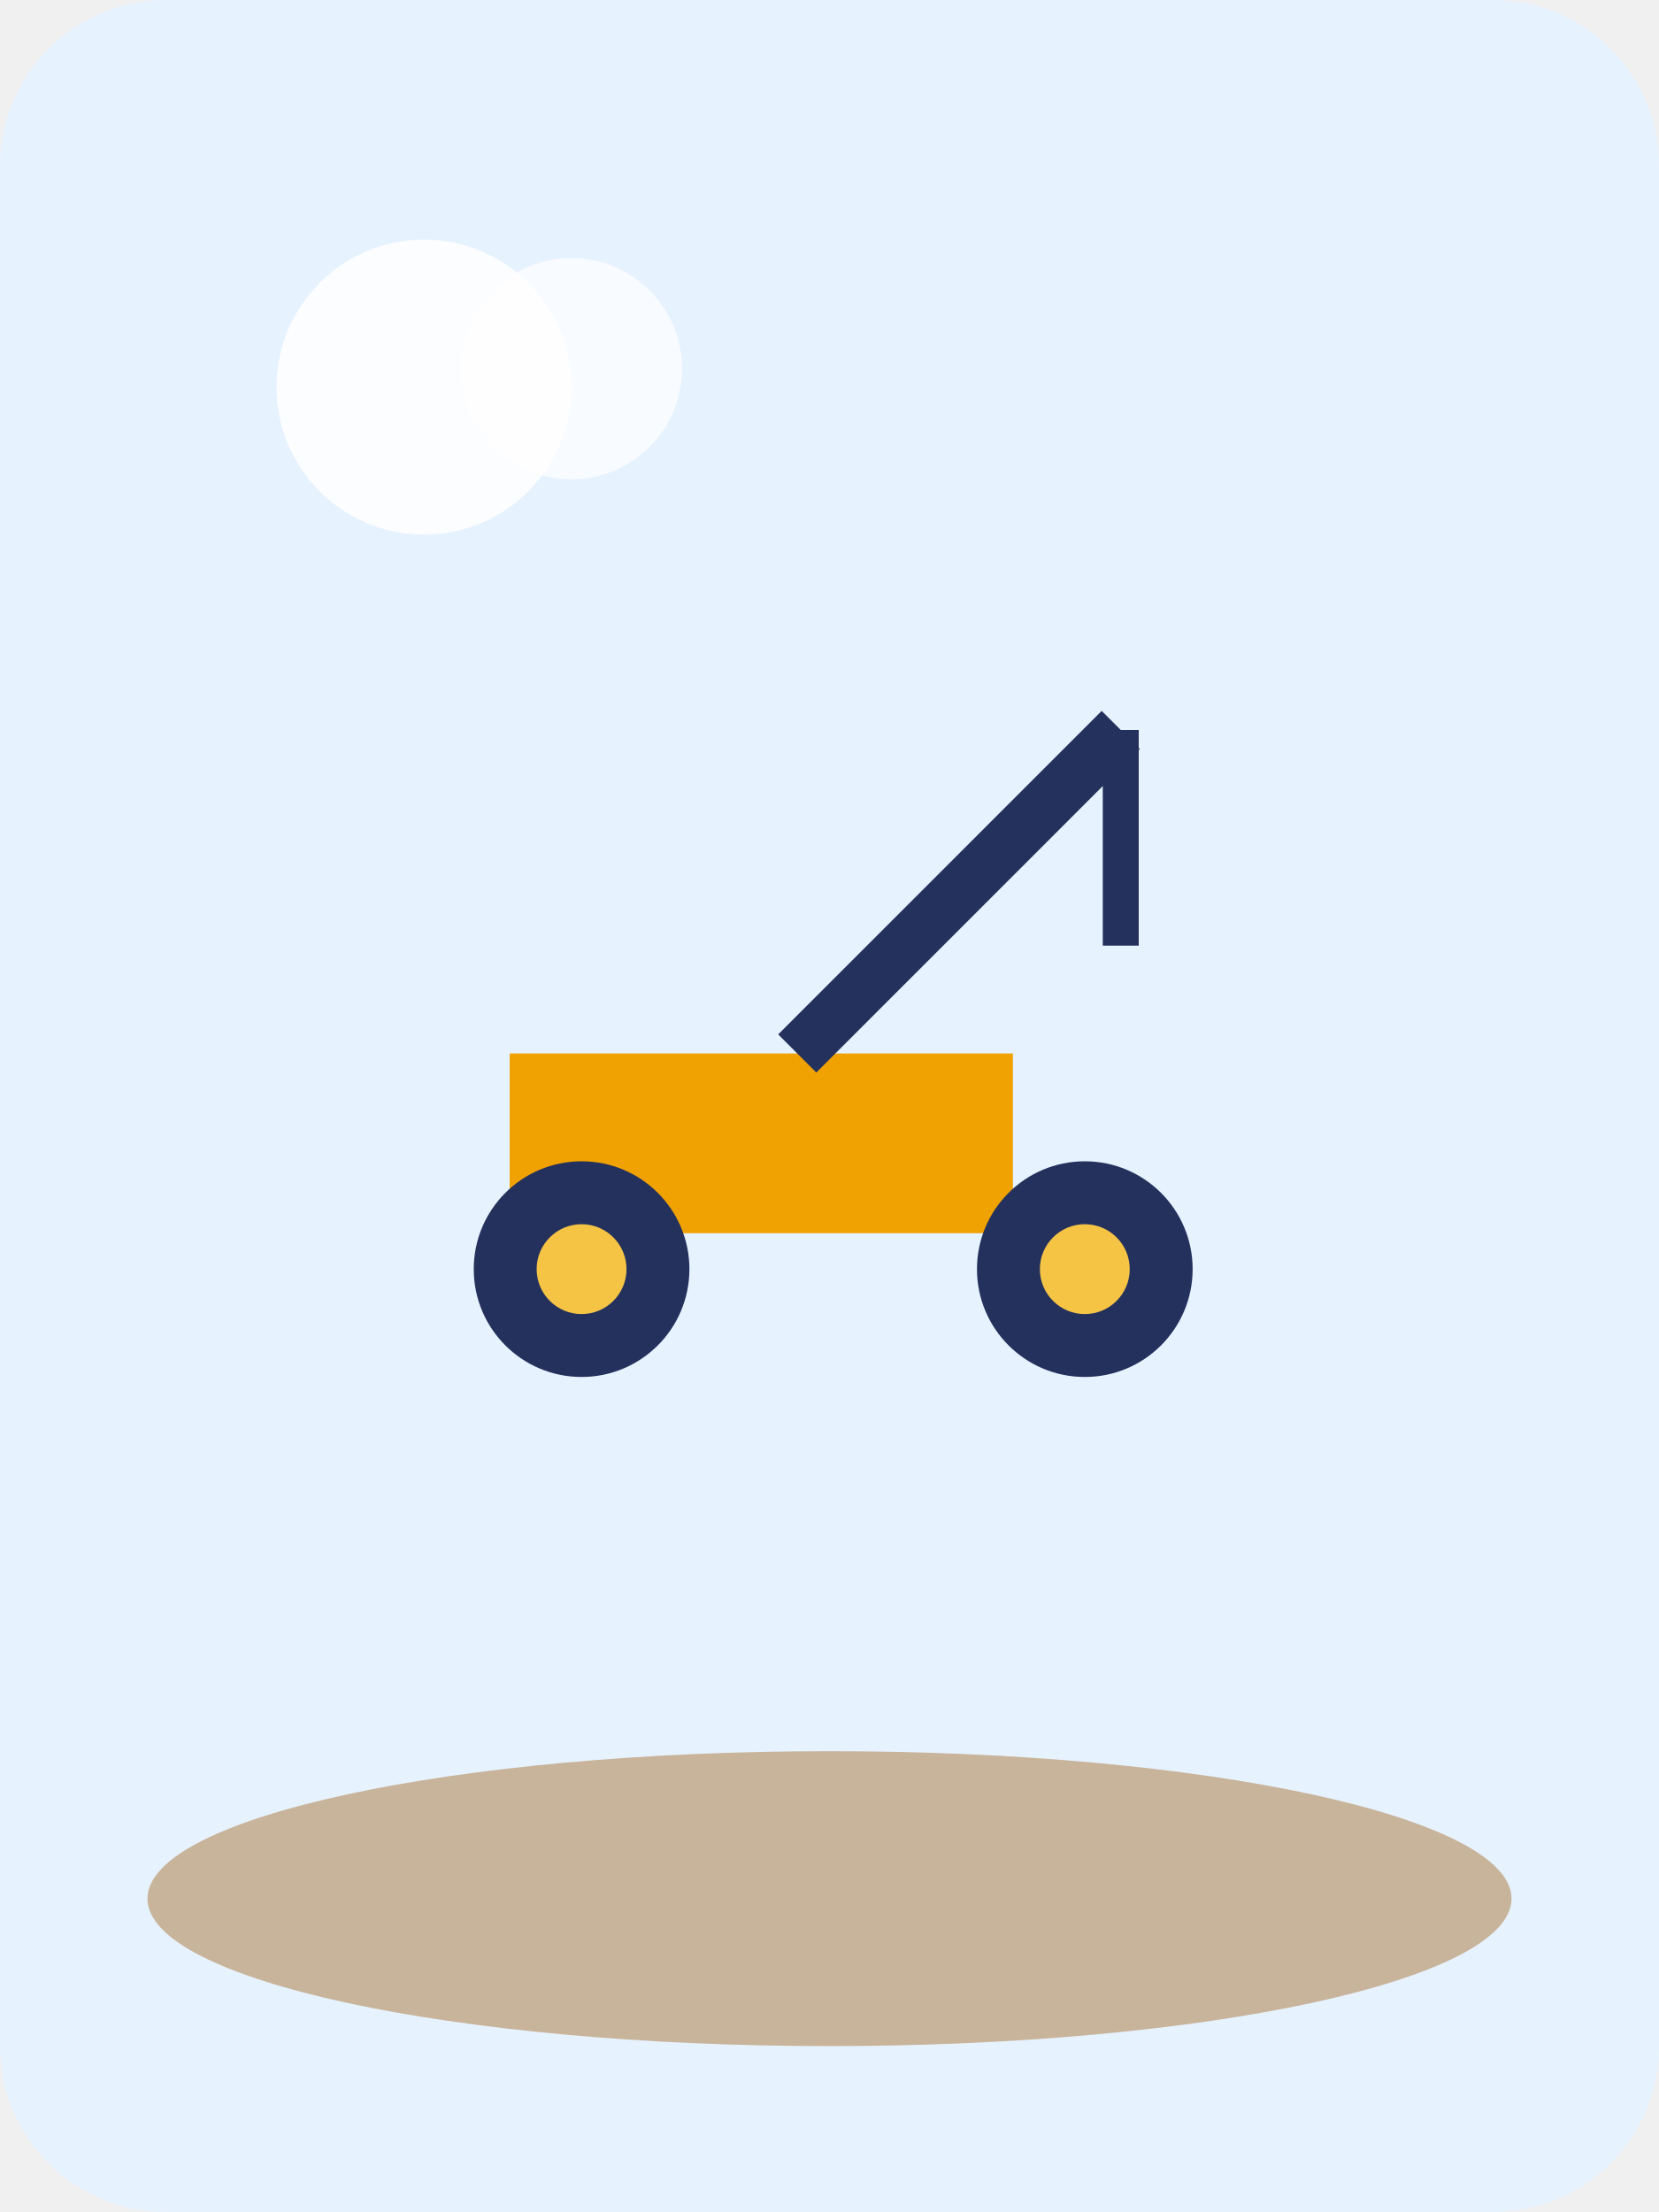
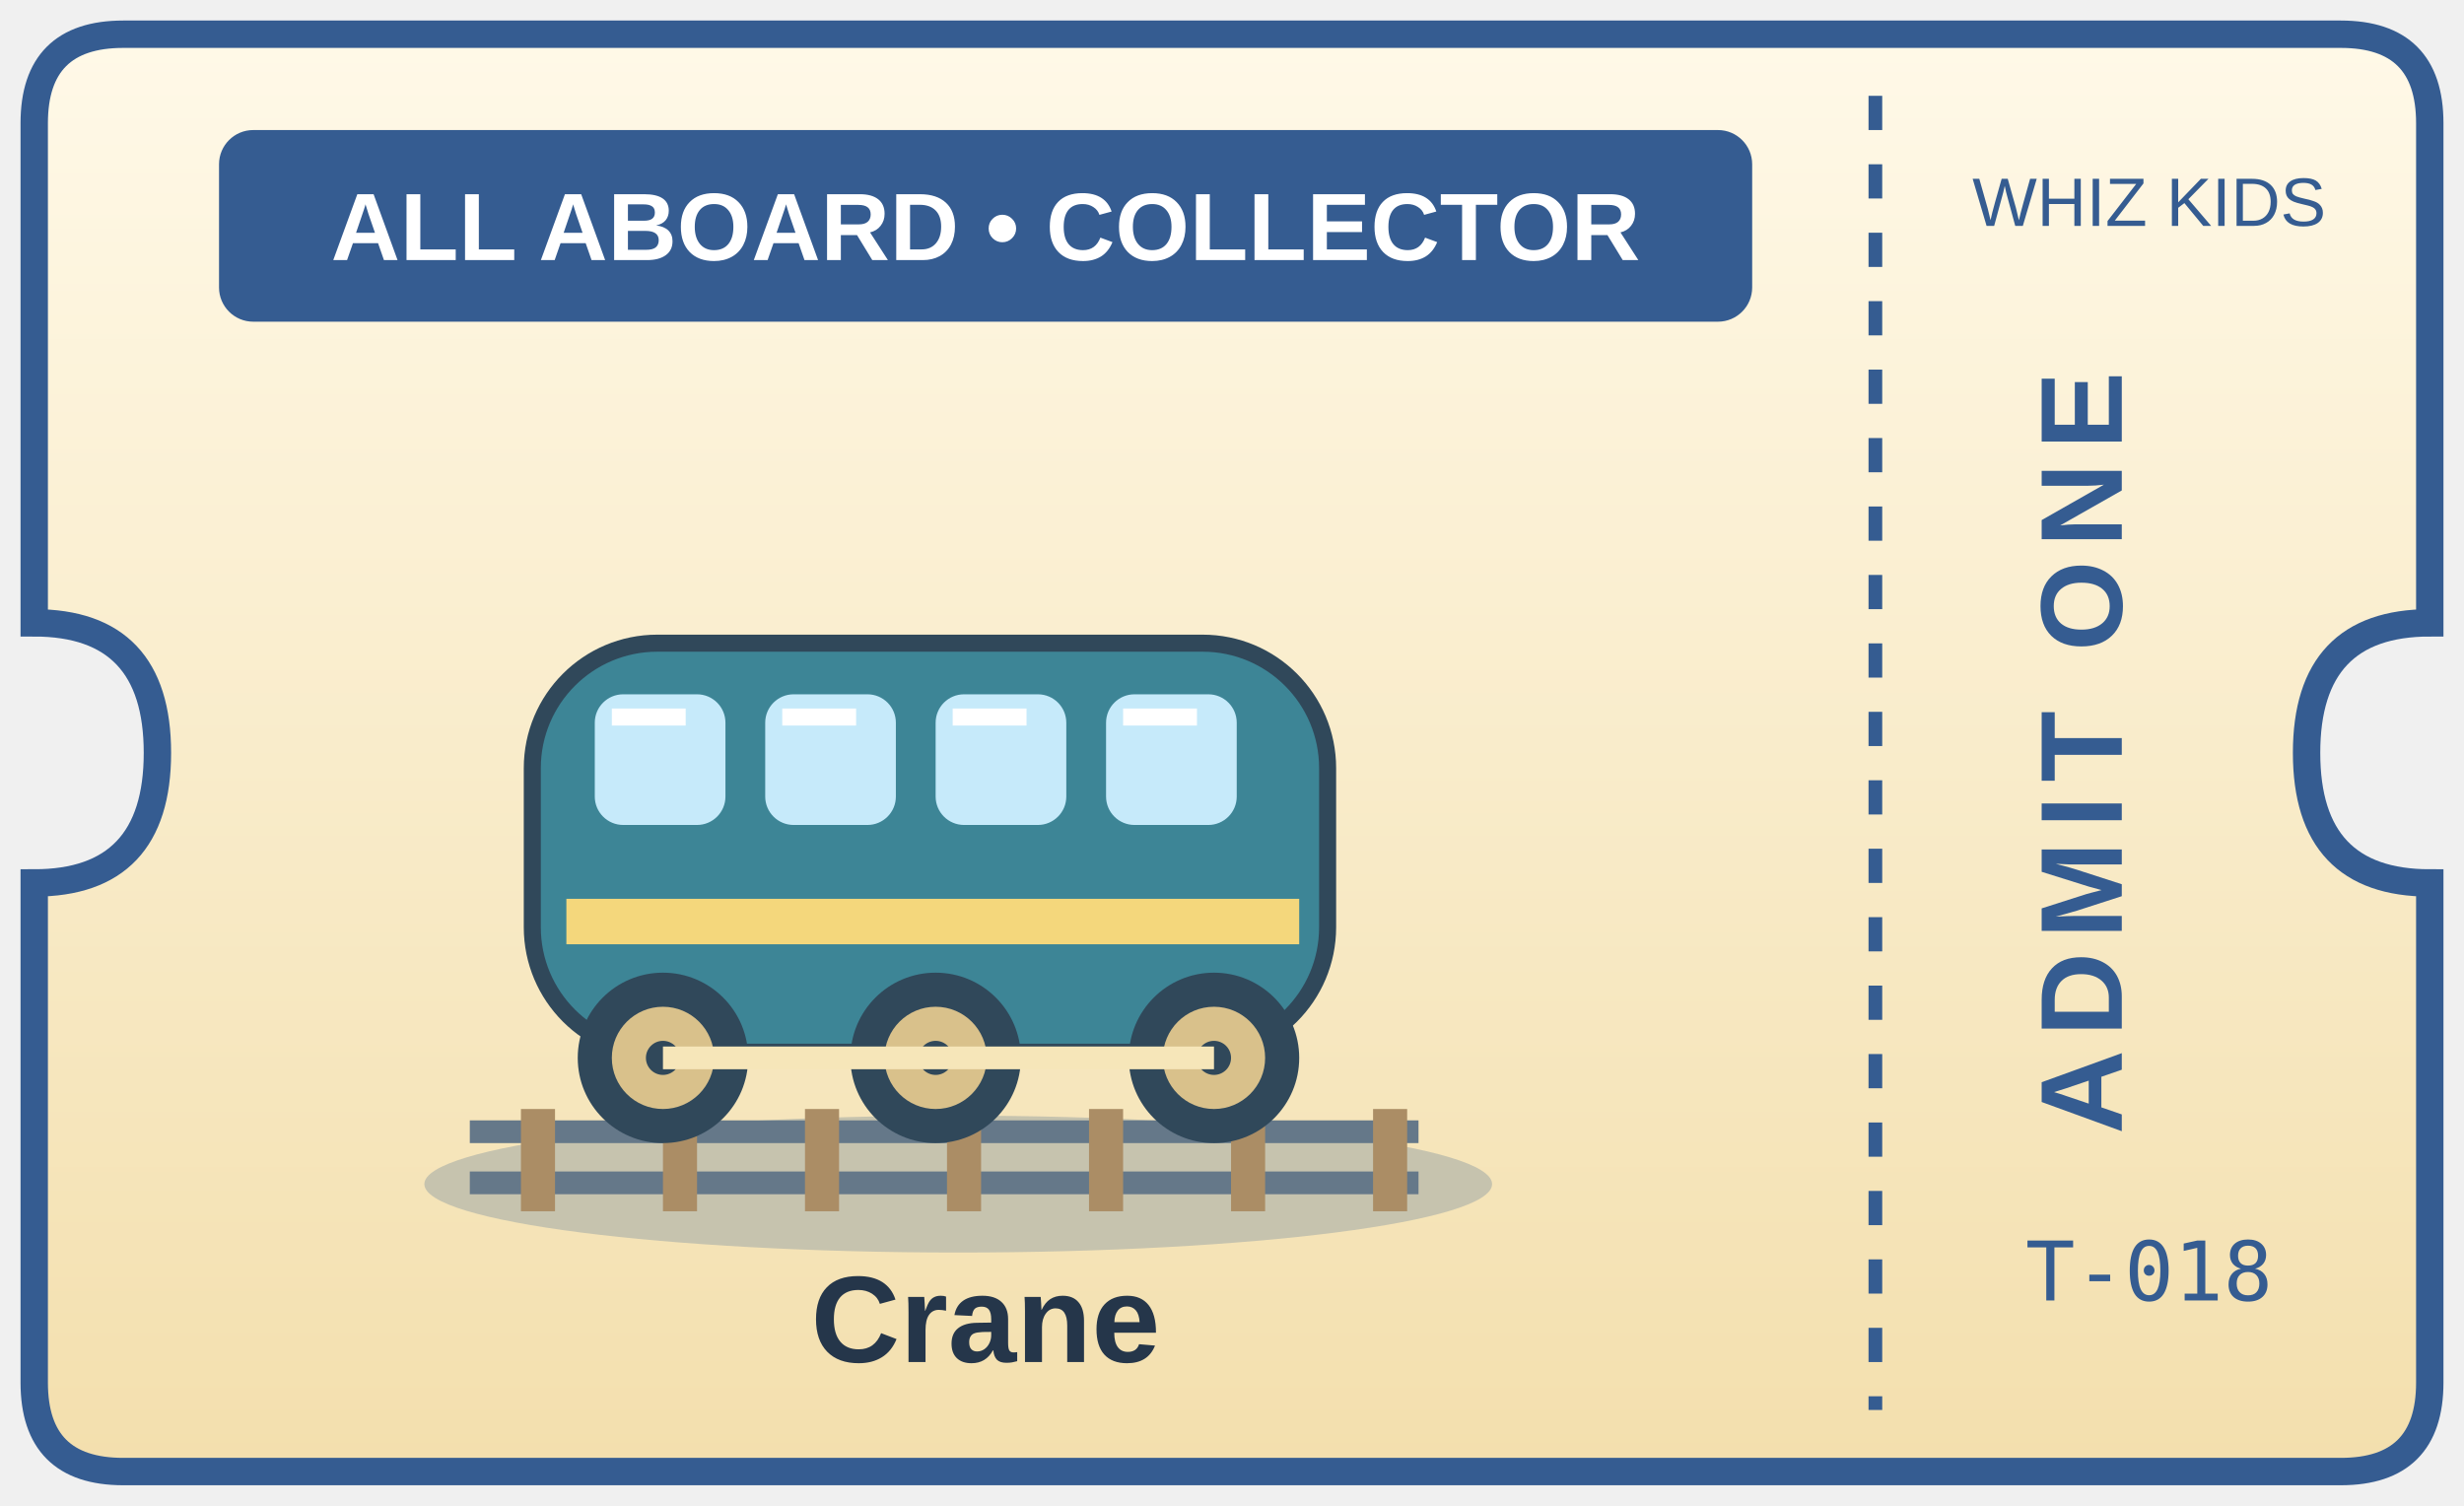
- <svg xmlns="http://www.w3.org/2000/svg" viewBox="0 0 180 240">
-   <rect width="180" height="240" rx="18" fill="#e7f2ff" />
-   <circle cx="46" cy="42" r="16" fill="#fff" opacity=".85" />
-   <circle cx="62" cy="40" r="12" fill="#fff" opacity=".7" />
-   <ellipse cx="90" cy="206" rx="74" ry="16" fill="#c8b49a" />
-   <g transform="translate(28,48) scale(1.95)">
-     <rect x="14" y="34" width="28" height="10" fill="#f0a202" />
-     <path d="M30 34 L48 16" stroke="#24315c" stroke-width="3" />
-     <path d="M48 16 V28" stroke="#24315c" stroke-width="2" />
-     <circle cx="18" cy="46" r="6" fill="#24315c" />
-     <circle cx="18" cy="46" r="2.5" fill="#f6c445" />
-     <circle cx="46" cy="46" r="6" fill="#24315c" />
-     <circle cx="46" cy="46" r="2.5" fill="#f6c445" />
+ <svg xmlns="http://www.w3.org/2000/svg" viewBox="0 0 360 220">
+   <defs>
+     <linearGradient id="paper" x2="0" y2="1">
+       <stop stop-color="#fff9e8" />
+       <stop offset="1" stop-color="#f3dfad" />
+     </linearGradient>
+   </defs>
+   <path d="M18 5H342Q355 5 355 18V91Q337 91 337 110Q337 129 355 129V202Q355 215 342 215H18Q5 215 5 202V129Q23 129 23 110Q23 91 5 91V18Q5 5 18 5Z" fill="url(#paper)" stroke="#355c91" stroke-width="4" />
+   <path d="M274 14V206" stroke="#355c91" stroke-width="2" stroke-dasharray="5 5" />
+   <rect x="32" y="19" width="224" height="28" rx="5" fill="#355c91" />
+   <text x="144" y="38" text-anchor="middle" font-family="Arial,sans-serif" font-weight="bold" font-size="14" fill="white">ALL ABOARD • COLLECTOR</text>
+   <ellipse cx="140" cy="173" rx="78" ry="10" fill="#c6c3ae" />
+   <g transform="translate(62,45) scale(.83)">
+     <path d="M8 145H175M8 154H175" stroke="#657889" stroke-width="4" />
+     <path d="M20 141V159" stroke="#ab8d65" stroke-width="6" />
+     <path d="M45 141V159" stroke="#ab8d65" stroke-width="6" />
+     <path d="M70 141V159" stroke="#ab8d65" stroke-width="6" />
+     <path d="M95 141V159" stroke="#ab8d65" stroke-width="6" />
+     <path d="M120 141V159" stroke="#ab8d65" stroke-width="6" />
+     <path d="M145 141V159" stroke="#ab8d65" stroke-width="6" />
+     <path d="M170 141V159" stroke="#ab8d65" stroke-width="6" />
+     <rect x="19" y="59" width="140" height="72" rx="22" fill="#3d8596" stroke="#30485a" stroke-width="3" />
+     <path d="M25 108H154" stroke="#f4d77c" stroke-width="8" />
+     <rect x="30" y="68" width="23" height="23" rx="5" fill="#c6eafa" />
+     <path d="M33 72L46 72" stroke="#fff" stroke-width="3" />
+     <rect x="60" y="68" width="23" height="23" rx="5" fill="#c6eafa" />
+     <path d="M63 72L76 72" stroke="#fff" stroke-width="3" />
+     <rect x="90" y="68" width="23" height="23" rx="5" fill="#c6eafa" />
+     <path d="M93 72L106 72" stroke="#fff" stroke-width="3" />
+     <rect x="120" y="68" width="23" height="23" rx="5" fill="#c6eafa" />
+     <path d="M123 72L136 72" stroke="#fff" stroke-width="3" />
+     <circle cx="42" cy="132" r="15" fill="#30485a" />
+     <circle cx="42" cy="132" r="9" fill="#d9c18b" />
+     <circle cx="42" cy="132" r="3" fill="#30485a" />
+     <circle cx="90" cy="132" r="15" fill="#30485a" />
+     <circle cx="90" cy="132" r="9" fill="#d9c18b" />
+     <circle cx="90" cy="132" r="3" fill="#30485a" />
+     <circle cx="139" cy="132" r="15" fill="#30485a" />
+     <circle cx="139" cy="132" r="9" fill="#d9c18b" />
+     <circle cx="139" cy="132" r="3" fill="#30485a" />
+     <path d="M42 132H139" stroke="#f6e6b9" stroke-width="4" />
  </g>
+   <text x="144" y="199" text-anchor="middle" font-family="Arial,sans-serif" font-weight="bold" font-size="18" fill="#25364a">Crane</text>
+   <text transform="translate(310,110) rotate(-90)" text-anchor="middle" font-family="Arial,sans-serif" font-weight="bold" font-size="17" letter-spacing="2" fill="#355c91">ADMIT ONE</text>
+   <text x="314" y="190" text-anchor="middle" font-family="monospace" font-size="12" fill="#355c91">T-018</text>
+   <text x="314" y="33" text-anchor="middle" font-family="Arial" font-size="10" fill="#355c91">WHIZ KIDS</text>
</svg>
